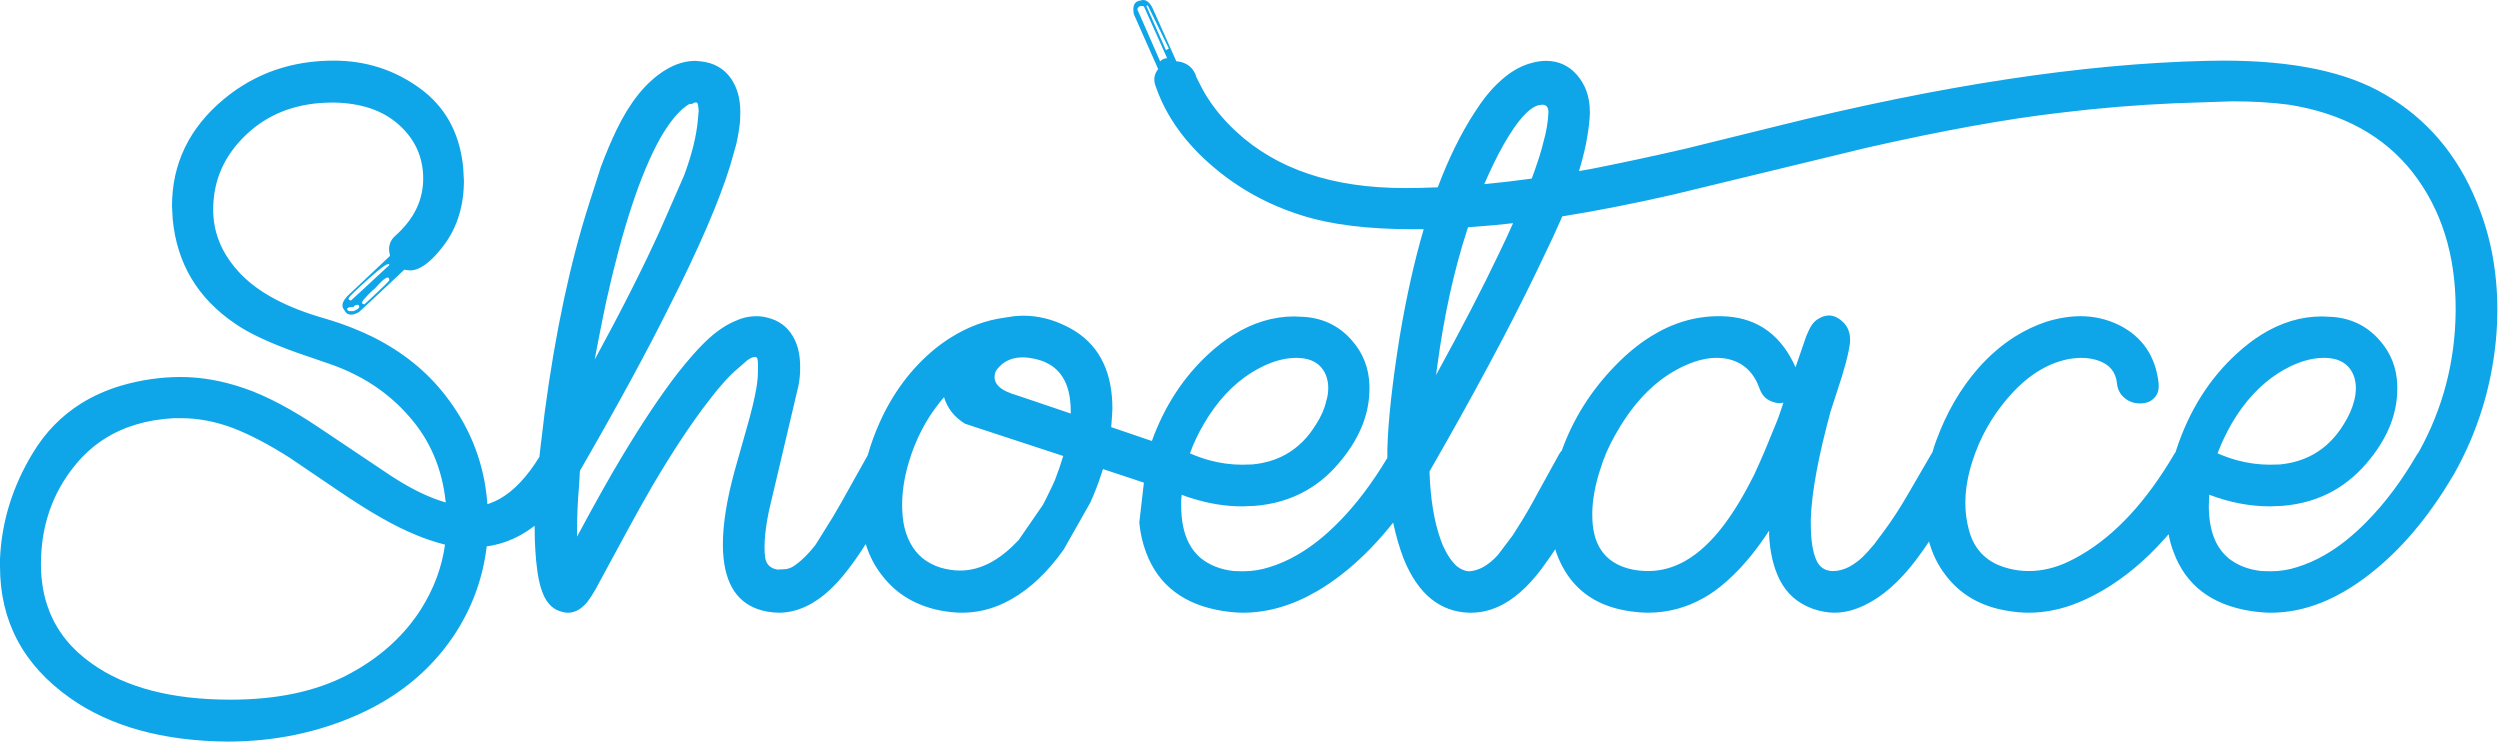
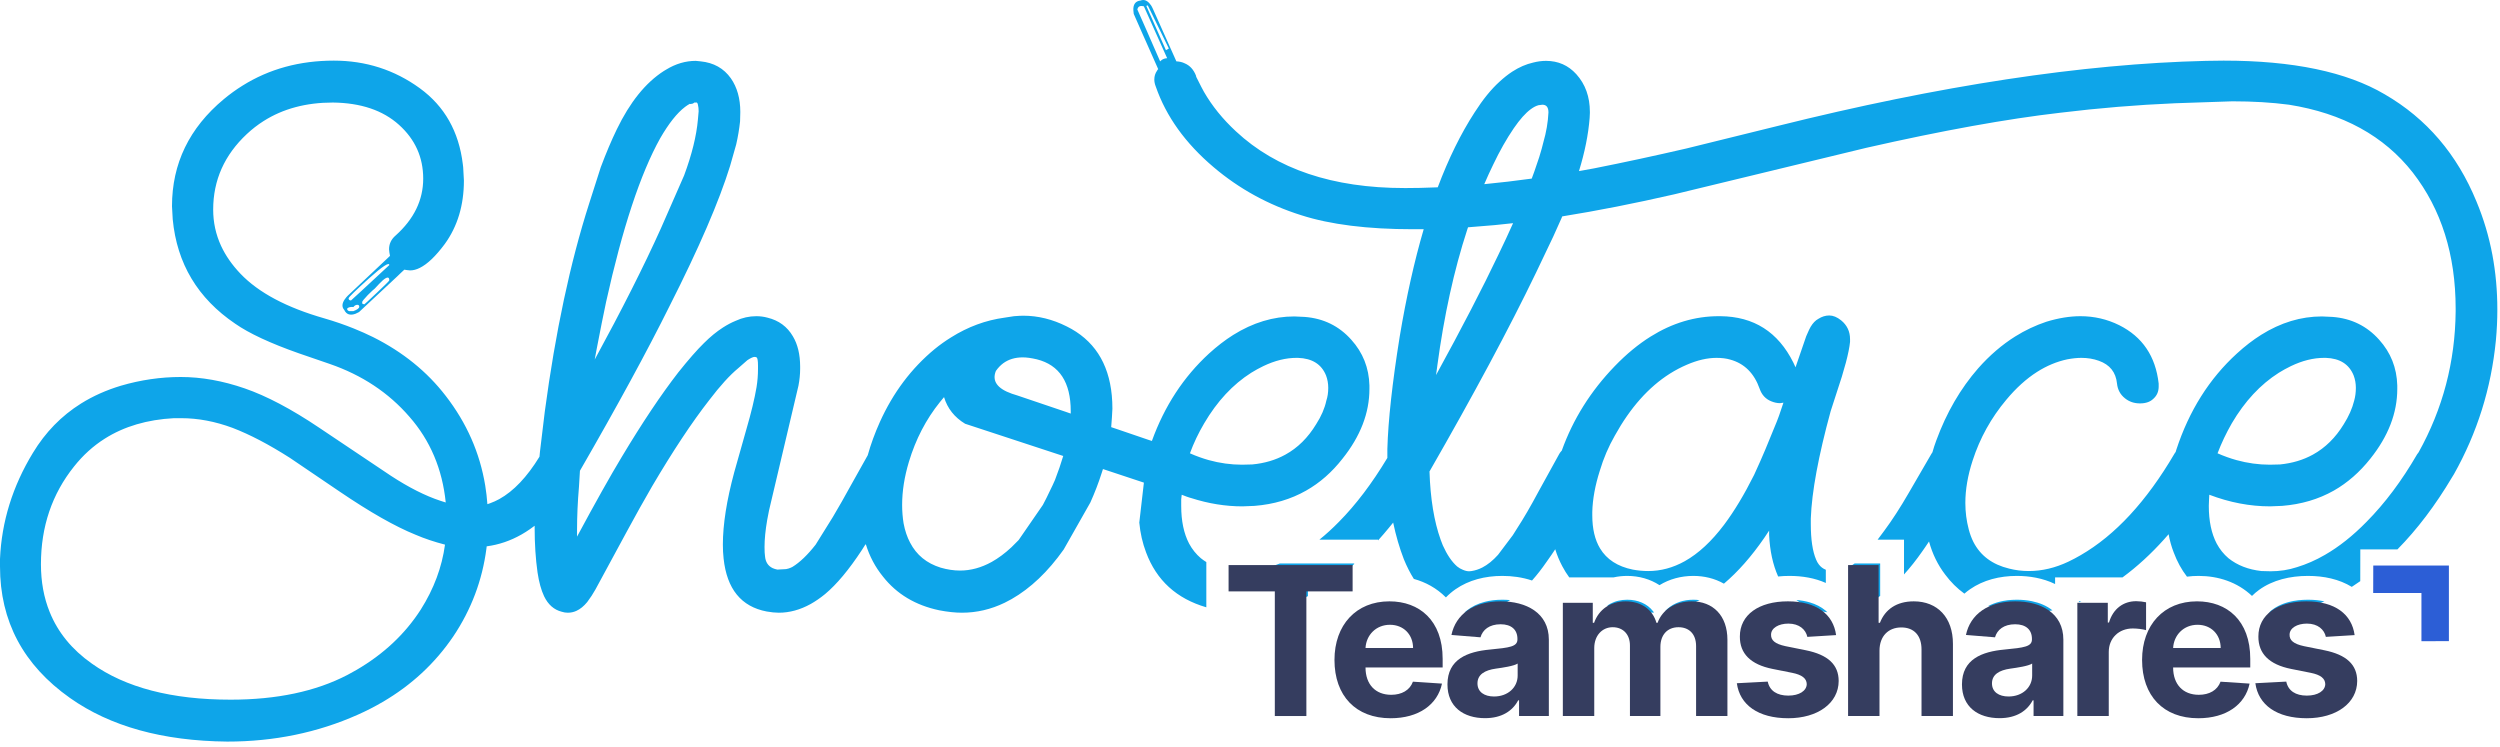
- <svg xmlns="http://www.w3.org/2000/svg" viewBox="0 0 516 154" version="1.1">
-   <g stroke="none" stroke-width="1" fill="none" fill-rule="evenodd">
-     <g fill-rule="nonzero" fill="#0ea5e9">
-       <path d="M374.875,66.088 C375.012,65.987 375.153,65.896 375.3,65.813 C376.033,65.347 376.783,65.113 377.55,65.113 C378.35,65.113 379.166,65.446 380,66.113 C381.233,67.113 381.85,68.413 381.85,70.013 L381.85,70.563 C381.794,71.119 381.695,71.752 381.55,72.463 C381.261,73.907 380.794,75.673 380.15,77.763 L377.85,84.863 C375.317,94.13 373.951,101.513 373.75,107.013 L373.75,108.163 C373.75,111.362 374.116,113.812 374.85,115.513 C375.002,115.884 375.185,116.209 375.4,116.488 C376.03,117.331 376.93,117.789 378.1,117.863 L378.4,117.863 C379.468,117.863 380.56,117.572 381.675,116.988 C382.553,116.522 383.445,115.881 384.35,115.063 C385.05,114.397 385.883,113.48 386.85,112.313 L388.9,109.563 C390.534,107.363 392.217,104.763 393.951,101.763 L398.65,93.663 C398.717,93.562 398.784,93.463 398.85,93.362 C399.083,92.529 399.35,91.713 399.65,90.913 C401.751,85.18 404.633,80.213 408.3,76.013 C410.656,73.35 413.206,71.158 415.95,69.438 C417.976,68.173 420.11,67.165 422.349,66.413 C424.849,65.646 427.2,65.263 429.399,65.263 C432.233,65.263 434.899,65.88 437.399,67.113 C442.2,69.513 444.916,73.53 445.549,79.163 L445.549,79.763 L445.549,79.888 C445.523,80.862 445.172,81.654 444.499,82.263 C444.182,82.58 443.807,82.822 443.374,82.988 C442.887,83.172 442.328,83.263 441.699,83.263 C440.499,83.263 439.466,82.913 438.598,82.213 C437.631,81.446 437.081,80.43 436.949,79.163 C436.716,76.83 435.466,75.263 433.199,74.463 C432.098,74.063 430.898,73.863 429.598,73.863 C428.732,73.863 427.765,73.963 426.699,74.163 C424.532,74.622 422.448,75.489 420.449,76.763 C418.229,78.18 416.113,80.096 414.098,82.513 C410.965,86.246 408.648,90.43 407.148,95.063 C406.148,98.129 405.648,101.046 405.648,103.813 C405.648,105.68 405.881,107.497 406.348,109.263 C406.592,110.195 406.909,111.053 407.298,111.838 C408.751,114.684 411.218,116.526 414.698,117.362 C415.998,117.696 417.347,117.862 418.748,117.862 C421.481,117.862 424.215,117.213 426.948,115.913 C427.792,115.511 428.626,115.069 429.448,114.588 C436.582,110.466 443.032,103.49 448.798,93.663 C448.864,93.529 448.948,93.413 449.048,93.312 C449.081,93.146 449.131,92.979 449.198,92.812 C451.831,84.779 455.998,78.162 461.698,72.962 C463.338,71.459 465.005,70.176 466.698,69.112 C470.738,66.579 474.922,65.312 479.248,65.312 L481.448,65.412 C485.314,65.712 488.514,67.279 491.048,70.112 C493.449,72.77 494.699,75.92 494.798,79.562 L494.798,80.012 L494.798,80.262 C494.798,85.229 492.948,90.029 489.248,94.662 C487.043,97.449 484.526,99.649 481.698,101.262 C478.537,103.045 474.986,104.095 471.048,104.412 L468.548,104.512 C464.381,104.512 460.198,103.712 455.998,102.112 L455.948,103.062 L455.897,104.413 C455.897,107.527 456.439,110.119 457.522,112.187 C458.155,113.366 458.963,114.375 459.948,115.212 C461.781,116.679 464.048,117.562 466.748,117.861 L468.647,117.912 C470.547,117.912 472.364,117.628 474.097,117.061 C476.035,116.472 477.952,115.63 479.847,114.537 C482.768,112.86 485.634,110.585 488.448,107.712 C492.248,103.878 495.731,99.229 498.897,93.762 C498.998,93.628 499.097,93.495 499.198,93.362 C504.198,84.396 506.748,74.695 506.847,64.262 L506.847,63.712 C506.847,52.579 503.897,43.212 497.997,35.612 C492.063,28.045 483.547,23.379 472.447,21.612 C468.913,21.145 465.013,20.912 460.747,20.912 L448.947,21.312 C441.113,21.645 433.23,22.295 425.297,23.262 C414.264,24.529 400.897,26.945 385.197,30.512 L345.547,40.112 C337.413,41.979 329.714,43.495 322.447,44.662 C322.38,44.817 322.313,44.975 322.247,45.137 C321.759,46.246 321.209,47.471 320.597,48.812 L316.997,56.362 C311.497,67.762 304.181,81.412 295.047,97.312 C295.228,102.921 295.994,107.613 297.347,111.387 C297.492,111.792 297.642,112.184 297.797,112.562 C298.663,114.496 299.647,115.946 300.747,116.913 C301.113,117.213 301.514,117.446 301.947,117.612 C302.413,117.812 302.846,117.913 303.247,117.913 L303.747,117.862 C304.493,117.745 305.226,117.503 305.947,117.137 C307.061,116.561 308.144,115.686 309.197,114.512 L312.247,110.462 L313.097,109.111 C314.464,107.011 315.948,104.462 317.547,101.462 L321.847,93.662 C321.981,93.429 322.147,93.212 322.347,93.012 C324.681,86.512 328.33,80.696 333.297,75.562 C335.697,73.078 338.164,71.044 340.697,69.462 C345.171,66.662 349.854,65.262 354.747,65.262 L355.097,65.262 C361.985,65.325 367.001,68.517 370.147,74.837 C370.299,75.154 370.45,75.479 370.597,75.812 L372.797,69.412 L373.397,68.062 C373.804,67.201 374.296,66.542 374.875,66.088 Z M347.725,115.838 C350.551,114.257 353.26,111.748 355.85,108.313 C357.951,105.513 360.017,102.08 362.05,98.013 C362.984,95.98 363.75,94.246 364.35,92.813 L366.3,88.063 C366.9,86.664 367.5,85.013 368.1,83.113 L367.4,83.214 C366.8,83.214 366.184,83.08 365.55,82.814 C364.416,82.347 363.633,81.498 363.2,80.264 C362.066,77.031 360.033,75.014 357.099,74.214 C356.299,73.981 355.366,73.864 354.299,73.864 C352.399,73.864 350.365,74.331 348.199,75.264 C346.981,75.784 345.806,76.4 344.674,77.114 C340.27,79.898 336.479,84.164 333.299,89.914 C331.999,92.181 330.966,94.597 330.199,97.164 C329.232,100.197 328.716,103.03 328.648,105.664 L328.648,106.363 C328.648,109.139 329.182,111.415 330.249,113.188 C331.622,115.468 333.872,116.926 336.999,117.563 C338.065,117.763 339.132,117.863 340.199,117.863 C342.793,117.862 345.302,117.188 347.725,115.838 Z M397.325,112.987 C397.134,113.262 396.942,113.538 396.75,113.812 C393.337,118.703 389.771,122.195 386.05,124.288 C385.161,124.795 384.261,125.221 383.35,125.562 C381.75,126.163 380.184,126.462 378.65,126.462 C377.217,126.462 375.734,126.195 374.201,125.662 C371.1,124.561 368.817,122.578 367.35,119.712 C366.05,117.111 365.317,114.028 365.15,110.462 L365.15,109.512 C364.819,110.022 364.486,110.522 364.15,111.012 C360.909,115.717 357.475,119.384 353.85,122.012 C353.154,122.5 352.446,122.95 351.725,123.362 C348.097,125.429 344.222,126.463 340.1,126.463 C339.166,126.463 338.067,126.379 336.8,126.213 C330.067,125.346 325.283,122.23 322.45,116.862 C321.849,115.729 321.366,114.562 321,113.362 C320.729,113.783 320.463,114.183 320.2,114.562 C319.878,115.041 319.56,115.492 319.25,115.913 C316.431,120.016 313.48,122.924 310.399,124.638 C308.2,125.855 305.933,126.463 303.599,126.463 L303.2,126.463 C297.166,126.263 292.683,122.579 289.75,115.413 C288.85,113.079 288.116,110.562 287.55,107.862 C287.255,108.236 286.955,108.602 286.65,108.963 C283.646,112.628 280.446,115.795 277.05,118.463 C275.303,119.833 273.553,121.025 271.8,122.038 C266.728,124.987 261.627,126.463 256.5,126.463 C255.367,126.463 254.017,126.346 252.45,126.112 C244.384,124.845 239.083,120.812 236.55,114.012 C235.817,112.078 235.35,110.029 235.15,107.862 L236.1,99.612 L227.65,96.812 C227.565,97.093 227.473,97.376 227.375,97.663 C226.732,99.678 225.957,101.694 225.05,103.713 L219.55,113.413 C216.304,117.998 212.713,121.415 208.775,123.663 C208.305,123.928 207.83,124.178 207.35,124.413 C204.517,125.779 201.583,126.463 198.55,126.463 C197.15,126.463 195.583,126.296 193.85,125.963 C188.95,124.93 185.083,122.612 182.25,119.013 C180.65,117.046 179.466,114.813 178.7,112.313 C178.634,112.379 178.567,112.463 178.5,112.563 C178.296,112.884 178.096,113.201 177.9,113.513 C175.22,117.596 172.686,120.629 170.3,122.613 C169.314,123.421 168.322,124.104 167.325,124.664 C165.158,125.863 162.966,126.464 160.75,126.464 C160.017,126.464 159.183,126.38 158.25,126.214 C152.983,125.214 150.017,121.564 149.35,115.264 C149.25,114.364 149.2,113.414 149.2,112.414 C149.2,108.247 149.983,103.264 151.55,97.464 L154.05,88.613 C155.05,85.18 155.75,82.28 156.15,79.914 C156.35,78.68 156.45,77.43 156.45,76.164 L156.45,75.464 C156.45,74.43 156.35,73.864 156.15,73.764 C156.017,73.697 155.883,73.664 155.75,73.664 C155.45,73.664 154.966,73.881 154.3,74.314 L154.175,74.414 L152.35,76.014 C150.617,77.447 148.634,79.63 146.4,82.564 C142.833,87.13 138.9,93.064 134.6,100.364 C132.9,103.298 131.167,106.398 129.4,109.665 L122.9,121.665 C122.4,122.564 121.833,123.432 121.2,124.265 C120.498,125.123 119.748,125.732 118.95,126.09 C118.392,126.34 117.809,126.465 117.2,126.465 C116.767,126.465 116.35,126.399 115.95,126.265 C114.35,125.865 113.134,124.798 112.3,123.065 C111.7,121.798 111.25,120.166 110.95,118.166 C110.55,115.365 110.35,112.266 110.35,108.865 L110.35,108.515 C110.019,108.77 109.686,109.012 109.35,109.24 C108.792,109.629 108.225,109.987 107.65,110.315 C105.369,111.616 102.969,112.432 100.45,112.765 C100.432,112.915 100.415,113.066 100.4,113.215 C99.548,119.776 97.265,125.825 93.55,131.364 C89.782,136.912 84.924,141.421 78.975,144.889 C77.35,145.844 75.642,146.719 73.85,147.514 C65.55,151.214 56.567,153.064 46.9,153.064 C33.567,152.931 22.75,149.931 14.45,144.064 C4.816,137.263 0,128.213 0,116.913 L0,115.362 C0.333,107.663 2.6,100.362 6.8,93.463 C9.369,89.215 12.677,85.823 16.725,83.288 C19.194,81.746 21.935,80.52 24.95,79.612 C29.05,78.412 33.167,77.812 37.3,77.812 C41.567,77.812 45.967,78.596 50.5,80.163 C55.033,81.729 60.15,84.43 65.85,88.263 L80.7,98.213 C84.389,100.623 87.79,102.34 90.9,103.362 C91.268,103.492 91.635,103.609 92,103.713 C91.3,96.813 88.8,90.913 84.5,86.013 C80.2,81.046 74.716,77.413 68.05,75.113 L61.65,72.913 C55.783,70.847 51.417,68.813 48.55,66.813 C40.817,61.58 36.517,54.396 35.65,45.263 L35.5,42.563 C35.5,33.763 39.066,26.396 46.2,20.463 C47.443,19.428 48.735,18.495 50.075,17.663 C55.57,14.23 61.845,12.513 68.9,12.513 C75.5,12.513 81.417,14.413 86.65,18.213 C91.757,21.93 94.716,27.155 95.525,33.888 C95.554,34.093 95.579,34.301 95.6,34.513 L95.75,37.263 C95.75,42.363 94.433,46.73 91.8,50.363 C89.934,52.874 88.217,54.515 86.65,55.288 C85.955,55.638 85.289,55.813 84.65,55.813 C84.216,55.78 83.817,55.73 83.45,55.663 L82.75,56.313 L82,57.038 L74.1,64.413 C73.846,64.554 73.604,64.671 73.375,64.763 C72.268,65.171 71.493,64.904 71.05,63.963 C70.517,63.363 70.567,62.613 71.2,61.713 L71.25,61.663 C71.383,61.463 71.566,61.246 71.8,61.013 L80.5,52.813 C80.4,52.38 80.333,51.93 80.3,51.463 C80.3,50.33 80.75,49.38 81.65,48.613 C85.45,45.213 87.35,41.296 87.35,36.863 C87.35,32.463 85.683,28.763 82.35,25.763 C79.017,22.763 74.467,21.23 68.7,21.163 C63.18,21.163 58.413,22.438 54.4,24.988 C53.181,25.76 52.031,26.652 50.95,27.663 C46.317,31.996 44,37.196 44,43.263 C44,45.896 44.542,48.388 45.625,50.738 C46.565,52.768 47.907,54.693 49.65,56.513 C53.383,60.413 59.15,63.48 66.95,65.713 C69.078,66.329 71.111,67.029 73.05,67.813 C74.421,68.367 75.746,68.959 77.025,69.588 C83.161,72.667 88.152,76.708 92,81.713 C96.324,87.3 99.04,93.467 100.15,100.213 C100.355,101.476 100.505,102.759 100.6,104.063 C100.796,104.002 100.988,103.936 101.175,103.863 C101.811,103.633 102.436,103.349 103.05,103.013 C106.017,101.369 108.783,98.453 111.35,94.263 C111.384,93.93 111.417,93.579 111.45,93.213 L112.45,84.913 C114.65,68.479 117.7,54.179 121.6,42.013 L124,34.513 C125.1,31.58 126.2,28.98 127.3,26.713 C130.015,21.09 133.249,17.074 137,14.663 C137.168,14.562 137.334,14.462 137.5,14.363 C139.466,13.163 141.5,12.563 143.6,12.563 L144.6,12.663 C147.3,12.93 149.384,14.097 150.85,16.163 C152.15,18.03 152.8,20.347 152.8,23.113 L152.75,25.063 C152.583,26.63 152.316,28.213 151.95,29.813 L150.7,34.213 C148.433,41.546 144.267,51.196 138.2,63.163 C133.634,72.363 127.467,83.697 119.7,97.163 L119.5,100.463 C119.233,103.563 119.1,106.579 119.1,109.513 L119.1,110.763 C122.9,103.697 125.967,98.23 128.3,94.363 C132.533,87.297 136.433,81.464 140,76.863 C142.1,74.23 143.867,72.213 145.3,70.813 C146.595,69.519 147.895,68.452 149.2,67.613 C150.081,67.042 150.965,66.575 151.85,66.213 C153.217,65.58 154.634,65.263 156.1,65.263 C156.9,65.263 157.667,65.363 158.4,65.563 C160.733,66.13 162.483,67.413 163.65,69.413 C164.641,71.065 165.141,73.14 165.15,75.638 L165.15,75.713 L165.15,76.113 C165.15,77.246 165.033,78.413 164.8,79.613 L159.15,103.563 C158.85,104.73 158.583,105.98 158.35,107.313 C157.983,109.447 157.8,111.296 157.8,112.863 C157.8,113.763 157.833,114.414 157.9,114.813 C158.003,115.995 158.527,116.811 159.475,117.263 C159.766,117.394 160.091,117.494 160.45,117.563 L162.25,117.463 C162.605,117.397 162.914,117.305 163.175,117.188 C163.314,117.138 163.439,117.08 163.55,117.013 C165.083,116.079 166.683,114.546 168.35,112.413 L171.9,106.713 C173.167,104.579 174.4,102.413 175.6,100.213 L179.1,93.963 C179.733,91.696 180.567,89.413 181.6,87.112 C184.333,81.046 188.1,76.029 192.9,72.062 C194.009,71.16 195.143,70.351 196.3,69.637 C199.783,67.447 203.467,66.088 207.35,65.562 L209.3,65.262 C210.167,65.195 210.8,65.162 211.2,65.162 C214.233,65.162 217.217,65.895 220.15,67.362 C225.722,70.104 228.83,74.854 229.475,81.612 C229.558,82.494 229.6,83.411 229.6,84.362 L229.5,86.163 C229.466,86.829 229.417,87.496 229.35,88.163 L231.125,88.763 L237.05,90.788 L237.75,91.013 C240.35,83.813 244.283,77.796 249.55,72.963 C251.186,71.473 252.844,70.197 254.525,69.138 C258.601,66.588 262.809,65.313 267.15,65.313 L269.3,65.413 C273.166,65.713 276.366,67.28 278.9,70.113 C281.302,72.771 282.552,75.921 282.65,79.563 L282.65,80.013 L282.65,80.263 C282.65,85.23 280.8,90.03 277.1,94.663 C274.917,97.462 272.41,99.662 269.576,101.263 C266.433,103.047 262.892,104.098 258.951,104.413 L256.451,104.513 C252.951,104.513 249.434,103.947 245.901,102.813 C245.768,102.78 245.651,102.747 245.551,102.713 L244.951,102.513 C244.584,102.379 244.234,102.246 243.901,102.113 L243.901,102.164 C243.856,102.388 243.823,102.687 243.801,103.063 L243.801,103.664 L243.801,104.414 C243.801,107.528 244.343,110.12 245.426,112.188 C246.059,113.367 246.867,114.376 247.851,115.213 C249.684,116.68 251.951,117.563 254.651,117.862 L256.501,117.913 C258.435,117.913 260.268,117.629 262.001,117.062 C263.939,116.473 265.855,115.631 267.751,114.538 C270.671,112.861 273.538,110.586 276.351,107.713 C279.851,104.18 283.185,99.779 286.351,94.513 L286.351,92.663 C286.518,86.763 287.368,79.029 288.901,69.463 C290.268,61.296 291.918,53.913 293.851,47.313 L291.651,47.313 C282.252,47.313 274.551,46.347 268.551,44.413 C261.784,42.28 255.768,38.98 250.501,34.513 C244.668,29.58 240.684,24.03 238.551,17.863 C238.351,17.363 238.251,16.88 238.251,16.413 C238.251,15.746 238.434,15.146 238.801,14.613 C238.868,14.48 238.951,14.363 239.051,14.263 L238.551,13.138 L236.376,8.238 L235.851,7.063 L234.001,2.863 C233.956,2.606 233.93,2.364 233.926,2.138 C233.895,1.54 233.995,1.074 234.226,0.738 C234.469,0.38 234.86,0.172 235.401,0.113 C236.168,-0.187 236.868,0.113 237.501,1.013 L237.551,1.063 C237.684,1.263 237.818,1.513 237.951,1.813 L242.801,12.663 C243.468,12.696 244.034,12.83 244.501,13.063 C245.567,13.497 246.351,14.347 246.851,15.613 L246.901,15.863 C247.768,17.596 248.301,18.63 248.501,18.963 C250.168,21.863 252.368,24.58 255.101,27.113 C263.468,34.913 275.068,38.813 289.901,38.813 L290.252,38.813 C292.131,38.813 294.039,38.771 295.977,38.688 C296.232,38.684 296.49,38.675 296.752,38.663 C298.985,32.73 301.519,27.58 304.352,23.213 C306.052,20.546 307.769,18.429 309.502,16.863 C310.37,16.059 311.245,15.367 312.127,14.788 C313.55,13.867 314.991,13.242 316.452,12.913 C317.351,12.68 318.235,12.563 319.101,12.563 C321.601,12.563 323.685,13.48 325.351,15.313 C327.218,17.38 328.151,19.98 328.151,23.113 L328.151,23.313 L328.101,24.363 C327.834,27.763 327.101,31.413 325.901,35.313 C326.901,35.146 327.918,34.963 328.952,34.763 C329.035,34.746 329.118,34.73 329.202,34.713 C335.192,33.525 341.459,32.175 348.002,30.663 L366.852,26.013 C400.418,17.646 429.902,13.163 455.302,12.563 L458.952,12.513 C473.252,12.513 484.335,14.83 492.202,19.463 C500.835,24.463 507.151,31.846 511.151,41.613 C512.618,45.125 513.71,48.783 514.426,52.588 C515.11,56.23 515.451,60.005 515.451,63.913 C515.451,66.013 515.35,68.13 515.15,70.263 C514.184,80.129 511.3,89.329 506.501,97.863 C506.367,98.096 506.234,98.313 506.101,98.513 C501.134,106.879 495.485,113.53 489.151,118.463 C487.398,119.838 485.64,121.038 483.877,122.063 C478.823,124.997 473.748,126.463 468.651,126.463 C467.551,126.463 466.185,126.346 464.551,126.112 C456.485,124.845 451.185,120.812 448.651,114.012 C448.185,112.812 447.835,111.562 447.601,110.262 C447.297,110.615 446.99,110.964 446.676,111.312 C442.715,115.724 438.49,119.241 434.001,121.862 C432.434,122.768 430.833,123.568 429.201,124.262 C425.701,125.729 422.201,126.462 418.701,126.462 C417.301,126.462 415.834,126.328 414.301,126.062 C408.801,125.163 404.534,122.679 401.501,118.612 C399.968,116.612 398.851,114.329 398.15,111.762 C397.876,112.174 397.601,112.582 397.325,112.987 Z M461.6,94.963 C463.883,95.596 466.183,95.913 468.5,95.913 L470.6,95.862 C473.121,95.613 475.379,94.938 477.375,93.838 C479.926,92.438 482.051,90.346 483.75,87.563 C484.783,85.93 485.5,84.313 485.899,82.713 C486.132,81.879 486.25,80.996 486.25,80.063 C486.25,79.163 486.1,78.313 485.8,77.513 C484.866,75.18 482.95,73.963 480.05,73.863 L479.7,73.863 C477.5,73.863 475.217,74.429 472.849,75.563 C471.994,75.977 471.16,76.435 470.349,76.938 C466.551,79.349 463.318,82.824 460.649,87.363 C459.483,89.397 458.5,91.464 457.7,93.563 C458.992,94.131 460.292,94.597 461.6,94.963 Z M311.25,37.488 C312.597,37.331 313.964,37.156 315.35,36.963 C315.613,36.934 315.879,36.901 316.15,36.863 C316.35,36.363 316.534,35.863 316.701,35.363 L317.701,32.413 C318.1,31.113 318.384,30.097 318.551,29.363 C319.151,27.296 319.501,25.246 319.601,23.213 C319.601,22.146 319.185,21.613 318.351,21.613 L317.551,21.713 C317.041,21.849 316.508,22.124 315.951,22.538 C314.872,23.328 313.705,24.637 312.451,26.463 C310.951,28.663 309.534,31.163 308.201,33.963 C307.567,35.263 306.951,36.613 306.35,38.013 C307.958,37.86 309.592,37.686 311.25,37.488 Z M249.475,94.963 C251.756,95.596 254.048,95.913 256.35,95.913 L258.451,95.862 C260.999,95.627 263.282,94.952 265.301,93.838 C267.841,92.445 269.958,90.354 271.651,87.563 C272.718,85.897 273.418,84.28 273.752,82.713 C274.019,81.913 274.151,81.029 274.151,80.063 C274.151,79.163 274.002,78.313 273.702,77.513 C272.768,75.18 270.835,73.963 267.901,73.863 L267.601,73.863 C265.401,73.863 263.118,74.429 260.751,75.563 C259.895,75.977 259.062,76.435 258.251,76.938 C254.453,79.349 251.219,82.824 248.551,87.363 C247.351,89.397 246.368,91.464 245.601,93.563 C246.268,93.863 246.934,94.129 247.601,94.363 C248.223,94.585 248.848,94.785 249.475,94.963 Z M302.825,47.438 C300.111,55.747 298.053,65.122 296.649,75.563 L296.625,75.763 L296.399,77.413 C301.733,67.68 306.016,59.413 309.25,52.613 C310.35,50.346 311.366,48.163 312.3,46.063 C311.033,46.196 309.767,46.33 308.5,46.463 C306.6,46.63 304.767,46.779 303,46.913 C302.94,47.091 302.882,47.266 302.825,47.438 Z M208.85,81.263 C209.188,81.387 209.555,81.504 209.95,81.613 L220,85.013 L221,85.363 L221,84.863 C221,78.897 218.667,75.33 214,74.163 C212.867,73.896 211.9,73.763 211.1,73.763 C209.507,73.763 208.157,74.171 207.05,74.988 C206.487,75.41 205.987,75.936 205.55,76.563 C204.712,78.627 205.812,80.194 208.85,81.263 Z M236.775,6.538 L237.25,7.638 L239.45,12.663 C239.554,12.55 239.671,12.45 239.8,12.363 C240.103,12.154 240.47,12.037 240.9,12.013 L236.1,1.313 C235.7,1.213 235.4,1.213 235.2,1.313 C234.994,1.401 234.852,1.585 234.775,1.863 C234.766,1.891 234.758,1.924 234.75,1.963 L236.775,6.538 Z M236.6,1.213 L240.65,10.363 L241.25,10.013 L236.9,1.113 L236.6,1.213 Z M141.4,22.062 C139.741,23.318 138.025,25.484 136.25,28.562 C132.183,35.862 128.466,47.112 125.1,62.312 C124.55,64.888 123.884,68.222 123.1,72.312 C122.99,72.925 122.873,73.558 122.75,74.212 C128.383,63.879 132.933,54.862 136.4,47.162 L141.2,36.212 C142.8,31.912 143.75,28.062 144.05,24.662 L144.2,22.962 C144.2,22.462 144.15,22.012 144.05,21.612 L144,21.412 L143.85,21.162 L143.3,21.162 L143.2,21.262 L142.9,21.412 L142.5,21.462 L142.4,21.462 L142.4,21.412 C142.069,21.592 141.736,21.809 141.4,22.062 Z M80.35,57.863 C80.35,57.096 79.9,57.096 79,57.863 C78.566,58.263 78.017,58.83 77.35,59.563 C77.117,59.73 76.634,60.18 75.9,60.913 C75.133,61.713 74.75,62.196 74.75,62.363 L74.8,62.713 C75,62.779 75.133,62.813 75.2,62.813 C75.233,62.813 76.1,62.013 77.8,60.413 C79.5,58.813 80.35,57.963 80.35,57.863 Z M80.35,54.713 C80.35,54.046 78.95,54.963 76.15,57.463 C73.35,59.996 71.95,61.363 71.95,61.563 C71.95,61.863 72.117,62.013 72.45,62.013 C72.483,62.013 75.117,59.58 80.35,54.713 Z M74.15,63.312 C74.15,63.045 74.017,62.912 73.75,62.912 C73.45,62.912 73.183,63.062 72.95,63.362 C72.417,63.329 72.033,63.395 71.8,63.562 C71.7,63.629 71.65,63.695 71.65,63.762 C71.65,63.962 71.783,64.112 72.05,64.212 L72.95,64.212 C73.75,63.913 74.15,63.613 74.15,63.312 Z M10.25,126.312 C11.944,130.518 14.844,134.068 18.95,136.962 C25.917,141.929 35.467,144.412 47.6,144.412 C57.134,144.412 65.167,142.712 71.7,139.311 C72.35,138.971 72.984,138.621 73.6,138.261 C79.194,135 83.61,130.851 86.85,125.811 C89.55,121.544 91.217,117.078 91.85,112.412 C89.65,111.845 87.617,111.162 85.75,110.361 C81.55,108.662 76.333,105.695 70.1,101.462 L59.85,94.512 C55.517,91.745 51.567,89.679 48,88.312 C44.4,86.979 40.867,86.312 37.4,86.312 L35.9,86.312 C30.377,86.604 25.618,88.012 21.625,90.538 C19.244,92.043 17.136,93.952 15.3,96.263 C10.733,101.963 8.45,108.697 8.45,116.463 C8.45,120.073 9.05,123.356 10.25,126.312 Z M187.85,112.013 C189.172,114.555 191.272,116.272 194.15,117.163 C195.517,117.562 196.85,117.763 198.15,117.763 C200.362,117.763 202.538,117.171 204.675,115.988 C206.049,115.223 207.407,114.215 208.75,112.964 L210.25,111.464 L215.25,104.214 C215.783,103.214 216.25,102.28 216.65,101.414 C217.083,100.547 217.45,99.764 217.75,99.063 C218.417,97.33 218.983,95.68 219.45,94.113 L199.2,87.464 C197,86.13 195.55,84.297 194.85,81.964 C194.557,82.302 194.273,82.644 194,82.988 C191.13,86.559 188.997,90.668 187.6,95.313 C186.667,98.414 186.2,101.379 186.2,104.213 C186.2,105.513 186.3,106.779 186.5,108.013 C186.783,109.523 187.233,110.856 187.85,112.013 Z" />
-     </g>
-   </g>
+ <svg xmlns="http://www.w3.org/2000/svg" width="516" height="154" viewBox="0 0 516 154" fill="none">
+   <path fill-rule="evenodd" clip-rule="evenodd" d="M375.3 65.813C375.153 65.896 375.012 65.987 374.875 66.088C374.296 66.542 373.804 67.201 373.397 68.062L372.797 69.412L370.597 75.812C370.45 75.479 370.299 75.154 370.147 74.837C367.001 68.517 361.985 65.325 355.097 65.262H354.747C349.854 65.262 345.171 66.662 340.697 69.462C338.164 71.044 335.697 73.078 333.297 75.562C328.33 80.696 324.681 86.512 322.347 93.012C322.147 93.212 321.981 93.429 321.847 93.662L317.547 101.462C315.948 104.462 314.464 107.011 313.097 109.111L312.247 110.462L309.197 114.512C308.144 115.686 307.061 116.561 305.947 117.137C305.226 117.503 304.493 117.745 303.747 117.862L303.247 117.913C302.846 117.913 302.413 117.812 301.947 117.612C301.514 117.446 301.113 117.213 300.747 116.913C299.647 115.946 298.663 114.496 297.797 112.562C297.642 112.184 297.492 111.792 297.347 111.387C295.994 107.613 295.228 102.921 295.047 97.312C304.181 81.412 311.497 67.762 316.997 56.362L320.597 48.812C321.209 47.471 321.759 46.246 322.247 45.137C322.313 44.975 322.38 44.817 322.447 44.662C329.714 43.495 337.413 41.979 345.547 40.112L385.197 30.512C400.897 26.945 414.264 24.529 425.297 23.262C433.23 22.295 441.113 21.645 448.947 21.312L460.747 20.912C465.013 20.912 468.913 21.145 472.447 21.612C483.547 23.379 492.063 28.045 497.997 35.612C503.897 43.212 506.847 52.579 506.847 63.712V64.262C506.748 74.695 504.198 84.396 499.198 93.362C499.097 93.495 498.998 93.628 498.897 93.762C495.731 99.229 492.248 103.878 488.448 107.712C485.634 110.585 482.768 112.86 479.847 114.537C477.952 115.63 476.035 116.472 474.097 117.061C472.364 117.628 470.547 117.912 468.647 117.912L466.748 117.861C464.048 117.562 461.781 116.679 459.948 115.212C458.963 114.375 458.155 113.366 457.522 112.187C456.439 110.119 455.897 107.527 455.897 104.413L455.948 103.062L455.998 102.112C460.198 103.712 464.381 104.512 468.548 104.512L471.048 104.412C474.986 104.095 478.537 103.045 481.698 101.262C484.526 99.649 487.043 97.449 489.248 94.662C492.948 90.029 494.798 85.229 494.798 80.262V80.012V79.562C494.699 75.92 493.449 72.77 491.048 70.112C488.514 67.279 485.314 65.712 481.448 65.412L479.248 65.312C474.922 65.312 470.738 66.579 466.698 69.112C465.005 70.176 463.338 71.459 461.698 72.962C455.998 78.162 451.831 84.779 449.198 92.812C449.131 92.979 449.081 93.146 449.048 93.312C448.948 93.413 448.864 93.529 448.798 93.663C443.032 103.49 436.582 110.466 429.448 114.588C428.626 115.069 427.792 115.511 426.948 115.913C424.215 117.213 421.481 117.862 418.748 117.862C417.347 117.862 415.998 117.696 414.698 117.362C411.218 116.526 408.751 114.684 407.298 111.838C406.909 111.053 406.592 110.195 406.348 109.263C405.881 107.497 405.648 105.68 405.648 103.813C405.648 101.046 406.148 98.129 407.148 95.063C408.648 90.43 410.965 86.246 414.098 82.513C416.113 80.096 418.229 78.18 420.449 76.763C422.448 75.489 424.532 74.622 426.699 74.163C427.765 73.963 428.732 73.863 429.598 73.863C430.898 73.863 432.098 74.063 433.199 74.463C435.466 75.263 436.716 76.83 436.949 79.163C437.081 80.43 437.631 81.446 438.598 82.213C439.466 82.913 440.499 83.263 441.699 83.263C442.328 83.263 442.887 83.172 443.374 82.988C443.807 82.822 444.182 82.58 444.499 82.263C445.172 81.654 445.523 80.862 445.549 79.888V79.763V79.163C444.916 73.53 442.2 69.513 437.399 67.113C434.899 65.88 432.233 65.263 429.399 65.263C427.2 65.263 424.849 65.646 422.349 66.413C420.11 67.165 417.976 68.173 415.95 69.438C413.206 71.158 410.656 73.35 408.3 76.013C404.633 80.213 401.751 85.18 399.65 90.913C399.35 91.713 399.083 92.529 398.85 93.362C398.808 93.426 398.766 93.489 398.724 93.552C398.699 93.589 398.675 93.626 398.65 93.663L393.951 101.763C392.217 104.763 390.534 107.363 388.9 109.563L387.543 111.383H392.987V118.569C394.262 117.166 395.516 115.581 396.75 113.812C396.942 113.538 397.134 113.262 397.325 112.987C397.601 112.582 397.876 112.174 398.15 111.762C398.851 114.329 399.968 116.612 401.501 118.612C402.642 120.142 403.957 121.448 405.447 122.529C405.817 122.206 406.208 121.901 406.62 121.616C409.353 119.721 412.715 118.868 416.279 118.868C418.864 118.868 421.664 119.323 424.171 120.543V119.172H438.092C441.079 116.979 443.94 114.359 446.676 111.312C446.99 110.964 447.297 110.615 447.601 110.262C447.835 111.562 448.185 112.812 448.651 114.012C449.352 115.894 450.265 117.564 451.39 119.022C452.174 118.919 452.975 118.868 453.791 118.868C457.801 118.868 461.774 120.12 464.81 123C465.259 122.55 465.747 122.133 466.274 121.752C469.091 119.71 472.688 118.868 476.365 118.868C479.665 118.868 482.802 119.538 485.407 121.129C485.991 120.755 486.574 120.362 487.157 119.95L487.169 113.393H494.832C498.914 109.252 502.67 104.291 506.101 98.513C506.234 98.313 506.367 98.096 506.501 97.863C511.3 89.329 514.184 80.129 515.15 70.263C515.35 68.13 515.451 66.013 515.451 63.913C515.451 60.005 515.11 56.23 514.426 52.588C513.71 48.783 512.618 45.125 511.151 41.613C507.151 31.846 500.835 24.463 492.202 19.463C484.335 14.83 473.252 12.513 458.952 12.513L455.302 12.563C429.902 13.163 400.418 17.646 366.852 26.013L348.002 30.663C341.459 32.175 335.192 33.525 329.202 34.713C329.118 34.73 329.035 34.746 328.952 34.763C327.918 34.963 326.901 35.146 325.901 35.313C327.101 31.413 327.834 27.763 328.101 24.363L328.151 23.313V23.113C328.151 19.98 327.218 17.38 325.351 15.313C323.685 13.48 321.601 12.563 319.101 12.563C318.235 12.563 317.351 12.68 316.452 12.913C314.991 13.242 313.55 13.867 312.127 14.788C311.245 15.367 310.37 16.059 309.502 16.863C307.769 18.429 306.052 20.546 304.352 23.213C301.519 27.58 298.985 32.73 296.752 38.663C296.49 38.675 296.232 38.684 295.977 38.688C294.039 38.771 292.131 38.813 290.252 38.813H289.901C275.068 38.813 263.468 34.913 255.101 27.113C252.368 24.58 250.168 21.863 248.501 18.963C248.301 18.63 247.768 17.596 246.901 15.863L246.851 15.613C246.351 14.347 245.567 13.497 244.501 13.063C244.034 12.83 243.468 12.696 242.801 12.663L237.951 1.813C237.818 1.513 237.684 1.263 237.551 1.063L237.501 1.013C236.868 0.113 236.168 -0.187 235.401 0.113C234.86 0.172 234.469 0.38 234.226 0.738C233.995 1.074 233.895 1.54 233.926 2.138C233.93 2.364 233.956 2.606 234.001 2.863L235.851 7.063L236.376 8.238L238.551 13.138L239.051 14.263C238.951 14.363 238.868 14.48 238.801 14.613C238.434 15.146 238.251 15.746 238.251 16.413C238.251 16.88 238.351 17.363 238.551 17.863C240.684 24.03 244.668 29.58 250.501 34.513C255.768 38.98 261.784 42.28 268.551 44.413C274.551 46.347 282.252 47.313 291.651 47.313H293.851C291.918 53.913 290.268 61.296 288.901 69.463C287.368 79.029 286.518 86.763 286.351 92.663V94.513C283.185 99.779 279.851 104.18 276.351 107.713C275.023 109.07 273.682 110.293 272.33 111.383H284.422V111.55C285.176 110.717 285.919 109.855 286.65 108.963C286.955 108.602 287.255 108.236 287.55 107.862C288.116 110.562 288.85 113.079 289.75 115.413C290.369 116.926 291.058 118.284 291.816 119.487C294.24 120.155 296.507 121.382 298.389 123.263L298.435 123.309C299.032 122.688 299.696 122.122 300.426 121.616C303.159 119.721 306.52 118.868 310.084 118.868C312.076 118.868 314.194 119.138 316.208 119.819C317.239 118.667 318.253 117.365 319.25 115.913C319.56 115.492 319.878 115.041 320.2 114.562C320.463 114.183 320.729 113.783 321 113.362C321.366 114.562 321.849 115.729 322.45 116.862C322.884 117.685 323.365 118.455 323.891 119.172H333.048C333.95 118.971 334.892 118.868 335.862 118.868C338.299 118.868 340.612 119.529 342.52 120.778C344.555 119.522 346.987 118.868 349.499 118.868C351.721 118.868 353.903 119.377 355.816 120.469C358.722 118.011 361.501 114.858 364.15 111.012C364.486 110.522 364.819 110.022 365.15 109.512V110.462C365.302 113.702 365.921 116.543 367.007 118.986C367.777 118.906 368.558 118.868 369.342 118.868C372.017 118.868 374.585 119.309 376.85 120.323V117.599C376.267 117.371 375.783 117.001 375.4 116.488C375.185 116.209 375.002 115.884 374.85 115.513C374.116 113.812 373.75 111.362 373.75 108.163V107.013C373.951 101.513 375.317 94.13 377.85 84.863L380.15 77.763C380.794 75.673 381.261 73.907 381.55 72.463C381.695 71.752 381.794 71.119 381.85 70.563V70.013C381.85 68.413 381.233 67.113 380 66.113C379.166 65.446 378.35 65.113 377.55 65.113C376.783 65.113 376.033 65.347 375.3 65.813ZM381.768 116.938V126.061C382.292 125.928 382.819 125.761 383.35 125.562C384.261 125.221 385.161 124.795 386.05 124.288C386.728 123.907 387.401 123.479 388.069 123.004V116.298H382.803C382.456 116.538 382.111 116.751 381.768 116.938ZM377.174 126.37C377.07 126.268 376.962 126.169 376.85 126.072C376.831 126.056 376.812 126.04 376.793 126.024L376.745 125.983C375.875 125.26 374.798 124.7 373.522 124.327C372.687 124.082 371.767 123.917 370.765 123.837C371.77 124.597 372.915 125.205 374.201 125.662C375.214 126.014 376.205 126.25 377.174 126.37ZM350.785 123.872C350.371 123.813 349.942 123.783 349.499 123.783C348.502 123.783 347.569 123.931 346.724 124.208C346.466 124.292 346.217 124.388 345.976 124.496C345.053 124.908 344.261 125.487 343.635 126.2C346.114 125.826 348.497 125.049 350.785 123.872ZM341.391 126.429C341.328 126.336 341.262 126.245 341.193 126.157C340.599 125.388 339.813 124.781 338.876 124.374C337.994 123.99 336.978 123.783 335.862 123.783C335.204 123.783 334.579 123.856 333.993 123.997C333.878 124.024 333.765 124.054 333.653 124.087C333.588 124.106 333.524 124.126 333.46 124.147C333.399 124.166 333.339 124.187 333.279 124.208L333.228 124.227L333.184 124.243C332.659 124.438 332.173 124.693 331.731 125.004C333.276 125.574 334.966 125.977 336.8 126.213C338.067 126.379 339.166 126.463 340.1 126.463C340.533 126.463 340.964 126.452 341.391 126.429ZM311.67 123.858C311.15 123.807 310.62 123.783 310.084 123.783L310.054 123.783C308.758 123.785 307.565 123.931 306.486 124.207C305.018 124.582 303.761 125.197 302.741 126.019C302.587 126.143 302.438 126.272 302.295 126.406C302.593 126.434 302.894 126.453 303.2 126.463H303.599C305.933 126.463 308.2 125.855 310.399 124.638C310.825 124.401 311.249 124.141 311.67 123.858ZM279.504 116.418V116.298H264.159C263.443 116.588 262.723 116.842 262.001 117.062C260.268 117.629 258.435 117.913 256.501 117.913L254.651 117.862C254.398 117.834 254.149 117.801 253.904 117.763V121.729H263.447V125.556C265.623 124.986 267.795 124.148 269.961 123.042V121.729H272.325C273.903 120.785 275.478 119.696 277.05 118.463C277.88 117.811 278.698 117.13 279.504 116.418ZM248.986 125.349V116.012C248.591 115.769 248.212 115.502 247.851 115.213C246.867 114.376 246.059 113.367 245.426 112.188C244.343 110.12 243.801 107.528 243.801 104.414V103.664V103.063C243.823 102.687 243.856 102.388 243.901 102.164V102.113C244.234 102.246 244.584 102.379 244.951 102.513L245.551 102.713C245.651 102.747 245.768 102.78 245.901 102.813C249.434 103.947 252.951 104.513 256.451 104.513L258.951 104.413C262.892 104.098 266.433 103.047 269.576 101.263C272.41 99.662 274.917 97.462 277.1 94.663C280.8 90.03 282.65 85.23 282.65 80.263V80.013V79.563C282.552 75.921 281.302 72.771 278.9 70.113C276.366 67.28 273.166 65.713 269.3 65.413L267.15 65.313C262.809 65.313 258.601 66.588 254.525 69.138C252.844 70.197 251.186 71.473 249.55 72.963C244.283 77.796 240.35 83.813 237.75 91.013L237.05 90.788L231.125 88.763L229.35 88.163C229.417 87.496 229.466 86.829 229.5 86.163L229.6 84.362C229.6 83.411 229.558 82.494 229.475 81.612C228.83 74.854 225.722 70.104 220.15 67.362C217.217 65.895 214.233 65.162 211.2 65.162C210.8 65.162 210.167 65.195 209.3 65.262L207.35 65.562C203.467 66.088 199.783 67.447 196.3 69.637C195.143 70.351 194.009 71.16 192.9 72.062C188.1 76.029 184.333 81.046 181.6 87.112C180.567 89.413 179.733 91.696 179.1 93.963L175.6 100.213C174.4 102.413 173.167 104.579 171.9 106.713L168.35 112.413C166.683 114.546 165.083 116.079 163.55 117.013C163.439 117.08 163.314 117.138 163.175 117.188C162.914 117.305 162.605 117.397 162.25 117.463L160.45 117.563C160.091 117.494 159.766 117.394 159.475 117.263C158.527 116.811 158.003 115.995 157.9 114.813C157.833 114.414 157.8 113.763 157.8 112.863C157.8 111.296 157.983 109.447 158.35 107.313C158.583 105.98 158.85 104.73 159.15 103.563L164.8 79.613C165.033 78.413 165.15 77.246 165.15 76.113V75.713V75.638C165.141 73.14 164.641 71.065 163.65 69.413C162.483 67.413 160.733 66.13 158.4 65.563C157.667 65.363 156.9 65.263 156.1 65.263C154.634 65.263 153.217 65.58 151.85 66.213C150.965 66.575 150.081 67.042 149.2 67.613C147.895 68.452 146.595 69.519 145.3 70.813C143.867 72.213 142.1 74.23 140 76.863C136.433 81.464 132.533 87.297 128.3 94.363C125.967 98.23 122.9 103.697 119.1 110.763V109.513C119.1 106.579 119.233 103.563 119.5 100.463L119.7 97.163C127.467 83.697 133.634 72.363 138.2 63.163C144.267 51.196 148.433 41.546 150.7 34.213L151.95 29.813C152.316 28.213 152.583 26.63 152.75 25.063L152.8 23.113C152.8 20.347 152.15 18.03 150.85 16.163C149.384 14.097 147.3 12.93 144.6 12.663L143.6 12.563C141.5 12.563 139.466 13.163 137.5 14.363C137.362 14.445 137.224 14.528 137.085 14.612L137 14.663C133.249 17.074 130.015 21.09 127.3 26.713C126.2 28.98 125.1 31.58 124 34.513L121.6 42.013C117.7 54.179 114.65 68.479 112.45 84.913L111.45 93.213C111.417 93.579 111.384 93.93 111.35 94.263C108.783 98.453 106.017 101.369 103.05 103.013C102.436 103.349 101.811 103.633 101.175 103.863C100.988 103.936 100.796 104.002 100.6 104.063C100.505 102.759 100.355 101.476 100.15 100.213C99.04 93.467 96.324 87.3 92 81.713C88.152 76.708 83.161 72.667 77.025 69.588C75.746 68.959 74.421 68.367 73.05 67.813C71.111 67.029 69.078 66.329 66.95 65.713C59.15 63.48 53.383 60.413 49.65 56.513C47.907 54.693 46.565 52.768 45.625 50.738C44.542 48.388 44 45.896 44 43.263C44 37.196 46.317 31.996 50.95 27.663C52.031 26.652 53.181 25.76 54.4 24.988C58.413 22.438 63.18 21.163 68.7 21.163C74.467 21.23 79.017 22.763 82.35 25.763C85.683 28.763 87.35 32.463 87.35 36.863C87.35 41.296 85.45 45.213 81.65 48.613C80.75 49.38 80.3 50.33 80.3 51.463C80.333 51.93 80.4 52.38 80.5 52.813L71.8 61.013C71.566 61.246 71.383 61.463 71.25 61.663L71.2 61.713C70.567 62.613 70.517 63.363 71.05 63.963C71.493 64.904 72.268 65.171 73.375 64.763C73.604 64.671 73.846 64.554 74.1 64.413L82 57.038L82.75 56.313L83.45 55.663C83.817 55.73 84.216 55.78 84.65 55.813C85.289 55.813 85.955 55.638 86.65 55.288C88.217 54.515 89.934 52.874 91.8 50.363C94.433 46.73 95.75 42.363 95.75 37.263L95.6 34.513C95.579 34.301 95.554 34.093 95.525 33.888C94.716 27.155 91.757 21.93 86.65 18.213C81.417 14.413 75.5 12.513 68.9 12.513C61.845 12.513 55.57 14.23 50.075 17.663C48.735 18.495 47.443 19.428 46.2 20.463C39.066 26.396 35.5 33.763 35.5 42.563L35.65 45.263C36.517 54.396 40.817 61.58 48.55 66.813C51.417 68.813 55.783 70.847 61.65 72.913L68.05 75.113C74.716 77.413 80.2 81.046 84.5 86.013C88.8 90.913 91.3 96.813 92 103.713C91.635 103.609 91.268 103.492 90.9 103.362C87.79 102.34 84.389 100.623 80.7 98.213L65.85 88.263C60.15 84.43 55.033 81.729 50.5 80.163C45.967 78.596 41.567 77.812 37.3 77.812C33.167 77.812 29.05 78.412 24.95 79.612C21.935 80.52 19.194 81.746 16.725 83.288C12.677 85.823 9.369 89.215 6.8 93.463C2.6 100.362 0.333 107.663 0 115.362V116.913C0 128.213 4.816 137.263 14.45 144.064C22.75 149.931 33.567 152.931 46.9 153.064C56.567 153.064 65.55 151.214 73.85 147.514C75.642 146.719 77.35 145.844 78.975 144.889C84.924 141.421 89.782 136.912 93.55 131.364C97.265 125.825 99.548 119.776 100.4 113.215C100.415 113.066 100.432 112.915 100.45 112.765C102.969 112.432 105.369 111.616 107.65 110.315C108.225 109.987 108.792 109.629 109.35 109.24C109.686 109.012 110.019 108.77 110.35 108.515V108.865C110.35 112.266 110.55 115.365 110.95 118.166C111.25 120.166 111.7 121.798 112.3 123.065C113.134 124.798 114.35 125.865 115.95 126.265C116.35 126.399 116.767 126.465 117.2 126.465C117.809 126.465 118.392 126.34 118.95 126.09C119.748 125.732 120.498 125.123 121.2 124.265C121.833 123.432 122.4 122.564 122.9 121.665L129.4 109.665C131.167 106.398 132.9 103.298 134.6 100.364C138.9 93.064 142.833 87.13 146.4 82.564C148.634 79.63 150.617 77.447 152.35 76.014L154.175 74.414L154.3 74.314C154.966 73.881 155.45 73.664 155.75 73.664C155.883 73.664 156.017 73.697 156.15 73.764C156.35 73.864 156.45 74.43 156.45 75.464V76.164C156.45 77.43 156.35 78.68 156.15 79.914C155.75 82.28 155.05 85.18 154.05 88.613L151.55 97.464C149.983 103.264 149.2 108.247 149.2 112.414C149.2 113.414 149.25 114.364 149.35 115.264C150.017 121.564 152.983 125.214 158.25 126.214C159.183 126.38 160.017 126.464 160.75 126.464C162.966 126.464 165.158 125.863 167.325 124.664C168.322 124.104 169.314 123.421 170.3 122.613C172.686 120.629 175.22 117.596 177.9 113.513C178.096 113.201 178.296 112.884 178.5 112.563C178.567 112.463 178.634 112.379 178.7 112.313C179.466 114.813 180.65 117.046 182.25 119.013C185.083 122.612 188.95 124.93 193.85 125.963C195.583 126.296 197.15 126.463 198.55 126.463C201.583 126.463 204.517 125.779 207.35 124.413C207.83 124.178 208.305 123.928 208.775 123.663C212.713 121.415 216.304 117.998 219.55 113.413L225.05 103.713C225.957 101.694 226.732 99.678 227.375 97.663C227.473 97.376 227.565 97.093 227.65 96.812L236.1 99.612L235.15 107.862C235.35 110.029 235.817 112.078 236.55 114.012C238.701 119.785 242.846 123.564 248.986 125.349ZM479.761 124.126C478.769 123.907 477.671 123.79 476.471 123.783L476.365 123.783C474.948 123.783 473.646 123.938 472.484 124.235C470.752 124.677 469.33 125.434 468.304 126.459C468.422 126.462 468.538 126.463 468.651 126.463C472.366 126.463 476.069 125.684 479.761 124.126ZM429.607 124.087H429.089V124.309C429.127 124.293 429.164 124.278 429.201 124.262C429.336 124.204 429.472 124.146 429.607 124.087ZM423.627 125.978C422.466 125.035 420.988 124.414 419.356 124.08C418.374 123.879 417.337 123.783 416.279 123.783L416.248 123.783C414.952 123.785 413.76 123.931 412.681 124.207C411.841 124.421 411.071 124.714 410.375 125.079C411.605 125.508 412.914 125.835 414.301 126.062C415.834 126.328 417.301 126.462 418.701 126.462C420.343 126.462 421.985 126.301 423.627 125.978ZM355.85 108.313C353.26 111.748 350.551 114.257 347.725 115.838C345.302 117.188 342.793 117.862 340.199 117.863C339.132 117.863 338.065 117.763 336.999 117.563C333.872 116.926 331.622 115.468 330.249 113.188C329.182 111.415 328.648 109.139 328.648 106.363V105.664C328.716 103.03 329.232 100.197 330.199 97.164C330.966 94.597 331.999 92.181 333.299 89.914C336.479 84.164 340.27 79.898 344.674 77.114C345.806 76.4 346.981 75.784 348.199 75.264C350.365 74.331 352.399 73.864 354.299 73.864C355.366 73.864 356.299 73.981 357.099 74.214C360.033 75.014 362.066 77.031 363.2 80.264C363.633 81.498 364.416 82.347 365.55 82.814C366.184 83.08 366.8 83.214 367.4 83.214L368.1 83.113C367.5 85.013 366.9 86.664 366.3 88.063L364.35 92.813C363.75 94.246 362.984 95.98 362.05 98.013C360.017 102.08 357.951 105.513 355.85 108.313ZM468.5 95.913C466.183 95.913 463.883 95.596 461.6 94.963C460.292 94.597 458.992 94.131 457.7 93.563C458.5 91.464 459.483 89.397 460.649 87.363C463.318 82.824 466.551 79.349 470.349 76.938C471.16 76.435 471.994 75.977 472.849 75.563C475.217 74.429 477.5 73.863 479.7 73.863H480.05C482.95 73.963 484.866 75.18 485.8 77.513C486.1 78.313 486.25 79.163 486.25 80.063C486.25 80.996 486.132 81.879 485.899 82.713C485.5 84.313 484.783 85.93 483.75 87.563C482.051 90.346 479.926 92.438 477.375 93.838C475.379 94.938 473.121 95.613 470.6 95.862L468.5 95.913ZM315.35 36.963C313.964 37.156 312.597 37.331 311.25 37.488C309.592 37.686 307.958 37.86 306.35 38.013C306.951 36.613 307.567 35.263 308.201 33.963C309.534 31.163 310.951 28.663 312.451 26.463C313.705 24.637 314.872 23.328 315.951 22.538C316.508 22.124 317.041 21.849 317.551 21.713L318.351 21.613C319.185 21.613 319.601 22.146 319.601 23.213C319.501 25.246 319.151 27.296 318.551 29.363C318.384 30.097 318.1 31.113 317.701 32.413L316.701 35.363C316.534 35.863 316.35 36.363 316.15 36.863C315.879 36.901 315.613 36.934 315.35 36.963ZM256.35 95.913C254.048 95.913 251.756 95.596 249.475 94.963C248.848 94.785 248.223 94.585 247.601 94.363C246.934 94.129 246.268 93.863 245.601 93.563C246.368 91.464 247.351 89.397 248.551 87.363C251.219 82.824 254.453 79.349 258.251 76.938C259.062 76.435 259.895 75.977 260.751 75.563C263.118 74.429 265.401 73.863 267.601 73.863H267.901C270.835 73.963 272.768 75.18 273.702 77.513C274.002 78.313 274.151 79.163 274.151 80.063C274.151 81.029 274.019 81.913 273.752 82.713C273.418 84.28 272.718 85.897 271.651 87.563C269.958 90.354 267.841 92.445 265.301 93.838C263.282 94.952 260.999 95.627 258.451 95.862L256.35 95.913ZM296.649 75.563C298.053 65.122 300.111 55.747 302.825 47.438C302.882 47.266 302.94 47.091 303 46.913C304.767 46.779 306.6 46.63 308.5 46.463C309.133 46.397 309.767 46.33 310.4 46.263C311.033 46.196 311.667 46.13 312.3 46.063C311.366 48.163 310.35 50.346 309.25 52.613C306.016 59.413 301.733 67.68 296.399 77.413L296.625 75.763L296.649 75.563ZM209.95 81.613C209.555 81.504 209.188 81.387 208.85 81.263C205.812 80.194 204.712 78.627 205.55 76.563C205.987 75.936 206.487 75.41 207.05 74.988C208.157 74.171 209.507 73.763 211.1 73.763C211.9 73.763 212.867 73.896 214 74.163C218.667 75.33 221 78.897 221 84.863V85.363L220 85.013L209.95 81.613ZM237.25 7.638L236.775 6.538L234.75 1.963C234.758 1.924 234.766 1.891 234.775 1.863C234.852 1.585 234.994 1.401 235.2 1.313C235.4 1.213 235.7 1.213 236.1 1.313L240.9 12.013C240.47 12.037 240.103 12.154 239.8 12.363C239.671 12.45 239.554 12.55 239.45 12.663L237.25 7.638ZM240.65 10.363L236.6 1.213L236.9 1.113L241.25 10.013L240.65 10.363ZM136.25 28.562C138.025 25.484 139.741 23.318 141.4 22.062C141.736 21.809 142.069 21.592 142.4 21.412V21.462H142.5L142.9 21.412L143.2 21.262L143.3 21.162H143.85L144 21.412L144.05 21.612C144.15 22.012 144.2 22.462 144.2 22.962L144.05 24.662C143.75 28.062 142.8 31.912 141.2 36.212L136.4 47.162C132.933 54.862 128.383 63.879 122.75 74.212C122.873 73.558 122.99 72.925 123.1 72.312C123.884 68.222 124.55 64.888 125.1 62.312C128.466 47.112 132.183 35.862 136.25 28.562ZM79 57.863C79.9 57.096 80.35 57.096 80.35 57.863C80.35 57.963 79.5 58.813 77.8 60.413C76.1 62.013 75.233 62.813 75.2 62.813C75.133 62.813 75 62.779 74.8 62.713L74.75 62.363C74.75 62.196 75.133 61.713 75.9 60.913C76.634 60.18 77.117 59.73 77.35 59.563C78.017 58.83 78.566 58.263 79 57.863ZM76.15 57.463C78.95 54.963 80.35 54.046 80.35 54.713C75.117 59.58 72.483 62.013 72.45 62.013C72.117 62.013 71.95 61.863 71.95 61.563C71.95 61.363 73.35 59.996 76.15 57.463ZM73.75 62.912C74.017 62.912 74.15 63.045 74.15 63.312C74.15 63.613 73.75 63.913 72.95 64.212H72.05C71.783 64.112 71.65 63.962 71.65 63.762C71.65 63.695 71.7 63.629 71.8 63.562C72.033 63.395 72.417 63.329 72.95 63.362C73.183 63.062 73.45 62.912 73.75 62.912ZM18.95 136.962C14.844 134.068 11.944 130.518 10.25 126.312C9.05 123.356 8.45 120.073 8.45 116.463C8.45 108.697 10.733 101.963 15.3 96.263C17.136 93.952 19.244 92.043 21.625 90.538C25.618 88.012 30.377 86.604 35.9 86.312H37.4C40.867 86.312 44.4 86.979 48 88.312C51.567 89.679 55.517 91.745 59.85 94.512L70.1 101.462C76.333 105.695 81.55 108.662 85.75 110.361C87.617 111.162 89.65 111.845 91.85 112.412C91.217 117.078 89.55 121.544 86.85 125.811C83.61 130.851 79.194 135 73.6 138.261C72.984 138.621 72.35 138.971 71.7 139.311C65.167 142.712 57.134 144.412 47.6 144.412C35.467 144.412 25.917 141.929 18.95 136.962ZM194.15 117.163C191.272 116.272 189.172 114.555 187.85 112.013C187.233 110.856 186.783 109.523 186.5 108.013C186.3 106.779 186.2 105.513 186.2 104.213C186.2 101.379 186.667 98.414 187.6 95.313C188.997 90.668 191.13 86.559 194 82.988C194.273 82.644 194.557 82.302 194.85 81.964C195.55 84.297 197 86.13 199.2 87.464L219.45 94.113C218.983 95.68 218.417 97.33 217.75 99.063C217.45 99.764 217.083 100.547 216.65 101.414C216.25 102.28 215.783 103.214 215.25 104.214L210.25 111.464L208.75 112.964C207.407 114.215 206.049 115.223 204.675 115.988C202.538 117.171 200.362 117.763 198.15 117.763C196.85 117.763 195.517 117.562 194.15 117.163Z" fill="#0EA5E9" />
+   <path d="M505.453 132.329L499.785 132.345L499.785 122.393L489.827 122.393L489.844 116.727L505.453 116.727L505.453 132.329Z" fill="#2C5ED6" />
+   <path d="M253.579 122.063H263.122V147.788H269.636V122.063H279.179V116.632H253.579V122.063Z" fill="#353D5F" />
+   <path d="M287.033 148.245C292.816 148.245 296.712 145.43 297.626 141.095L291.629 140.699C290.975 142.479 289.3 143.407 287.139 143.407C283.897 143.407 281.843 141.262 281.843 137.778V137.763H297.763V135.983C297.763 128.042 292.953 124.117 286.774 124.117C279.894 124.117 275.435 129 275.435 136.211C275.435 143.62 279.834 148.245 287.033 148.245ZM281.843 133.747C281.98 131.084 284.004 128.955 286.88 128.955C289.696 128.955 291.644 130.963 291.659 133.747H281.843Z" fill="#353D5F" />
+   <path d="M306.517 148.229C309.972 148.229 312.209 146.723 313.351 144.548H313.534V147.788H319.682V132.028C319.682 126.46 314.964 124.117 309.759 124.117C304.158 124.117 300.475 126.794 299.577 131.054L305.574 131.541C306.015 129.989 307.4 128.848 309.729 128.848C311.935 128.848 313.199 129.959 313.199 131.875V131.967C313.199 133.473 311.601 133.671 307.537 134.066C302.91 134.492 298.755 136.044 298.755 141.262C298.755 145.887 302.058 148.229 306.517 148.229ZM308.374 143.757C306.38 143.757 304.95 142.829 304.95 141.049C304.95 139.223 306.456 138.326 308.739 138.006C310.155 137.809 312.468 137.474 313.244 136.957V139.436C313.244 141.886 311.22 143.757 308.374 143.757Z" fill="#353D5F" />
+   <path d="M322.57 147.788H329.053V133.762C329.053 131.176 330.697 129.457 332.858 129.457C334.989 129.457 336.42 130.917 336.42 133.214V147.788H342.706V133.518C342.706 131.1 344.091 129.457 346.45 129.457C348.52 129.457 350.072 130.75 350.072 133.351V147.788H356.541V132.073C356.541 127.007 353.527 124.117 349.174 124.117C345.75 124.117 343.086 125.866 342.127 128.544H341.884C341.138 125.836 338.749 124.117 335.537 124.117C332.387 124.117 329.997 125.79 329.023 128.544H328.749V124.421H322.57V147.788Z" fill="#353D5F" />
+   <path d="M378.97 131.084C378.392 126.779 374.922 124.117 369.017 124.117C363.035 124.117 359.093 126.886 359.108 131.389C359.093 134.888 361.3 137.154 365.866 138.067L369.914 138.873C371.954 139.284 372.882 140.03 372.913 141.201C372.882 142.585 371.376 143.574 369.108 143.574C366.794 143.574 365.257 142.585 364.861 140.684L358.484 141.018C359.093 145.491 362.898 148.245 369.093 148.245C375.15 148.245 379.488 145.156 379.503 140.547C379.488 137.17 377.281 135.146 372.745 134.218L368.514 133.366C366.338 132.895 365.531 132.149 365.546 131.023C365.531 129.624 367.114 128.711 369.123 128.711C371.376 128.711 372.715 129.943 373.035 131.449L378.97 131.084Z" fill="#353D5F" />
+   <path d="M387.927 134.279C387.942 131.267 389.783 129.502 392.432 129.502C395.065 129.502 396.617 131.191 396.602 134.066V147.788H403.086V132.91C403.101 127.433 399.874 124.117 395.004 124.117C391.458 124.117 389.083 125.79 388.018 128.544H387.744V116.632H381.443V147.788H387.927V134.279Z" fill="#353D5F" />
+   <path d="M412.712 148.229C416.166 148.229 418.404 146.723 419.545 144.548H419.728V147.788H425.877V132.028C425.877 126.46 421.159 124.117 415.953 124.117C410.352 124.117 406.669 126.794 405.771 131.054L411.768 131.541C412.209 129.989 413.594 128.848 415.923 128.848C418.13 128.848 419.393 129.959 419.393 131.875V131.967C419.393 133.473 417.795 133.671 413.731 134.066C409.104 134.492 404.949 136.044 404.949 141.262C404.949 145.887 408.252 148.229 412.712 148.229ZM414.568 143.757C412.575 143.757 411.144 142.829 411.144 141.049C411.144 139.223 412.651 138.326 414.934 138.006C416.349 137.809 418.663 137.474 419.439 136.957V139.436C419.439 141.886 417.415 143.757 414.568 143.757Z" fill="#353D5F" />
+   <path d="M428.764 147.788H435.248V134.568C435.248 131.693 437.348 129.715 440.209 129.715C441.107 129.715 442.34 129.867 442.949 130.065V124.315C442.371 124.178 441.564 124.086 440.91 124.086C438.292 124.086 436.146 125.608 435.293 128.498H435.05V124.421H428.764V147.788Z" fill="#353D5F" />
+   <path d="M453.724 148.245C459.508 148.245 463.404 145.43 464.317 141.095L458.321 140.699C457.666 142.479 455.992 143.407 453.831 143.407C450.589 143.407 448.534 141.262 448.534 137.778V137.763H464.454V135.983C464.454 128.042 459.645 124.117 453.465 124.117C446.586 124.117 442.126 129 442.126 136.211C442.126 143.62 446.525 148.245 453.724 148.245ZM448.534 133.747C448.671 131.084 450.695 128.955 453.572 128.955C456.388 128.955 458.336 130.963 458.351 133.747H448.534Z" fill="#353D5F" />
+   <path d="M485.993 131.084C485.415 126.779 481.945 124.117 476.04 124.117C470.058 124.117 466.116 126.886 466.131 131.389C466.116 134.888 468.323 137.154 472.889 138.067L476.938 138.873C478.977 139.284 479.905 140.03 479.936 141.201C479.905 142.585 478.399 143.574 476.131 143.574C473.817 143.574 472.28 142.585 471.885 140.684L465.507 141.018C466.116 145.491 469.921 148.245 476.116 148.245C482.173 148.245 486.511 145.156 486.526 140.547C486.511 137.17 484.304 135.146 479.769 134.218L475.537 133.366C473.361 132.895 472.554 132.149 472.569 131.023C472.554 129.624 474.137 128.711 476.146 128.711C478.399 128.711 479.738 129.943 480.058 131.449L485.993 131.084Z" fill="#353D5F" />
</svg>
